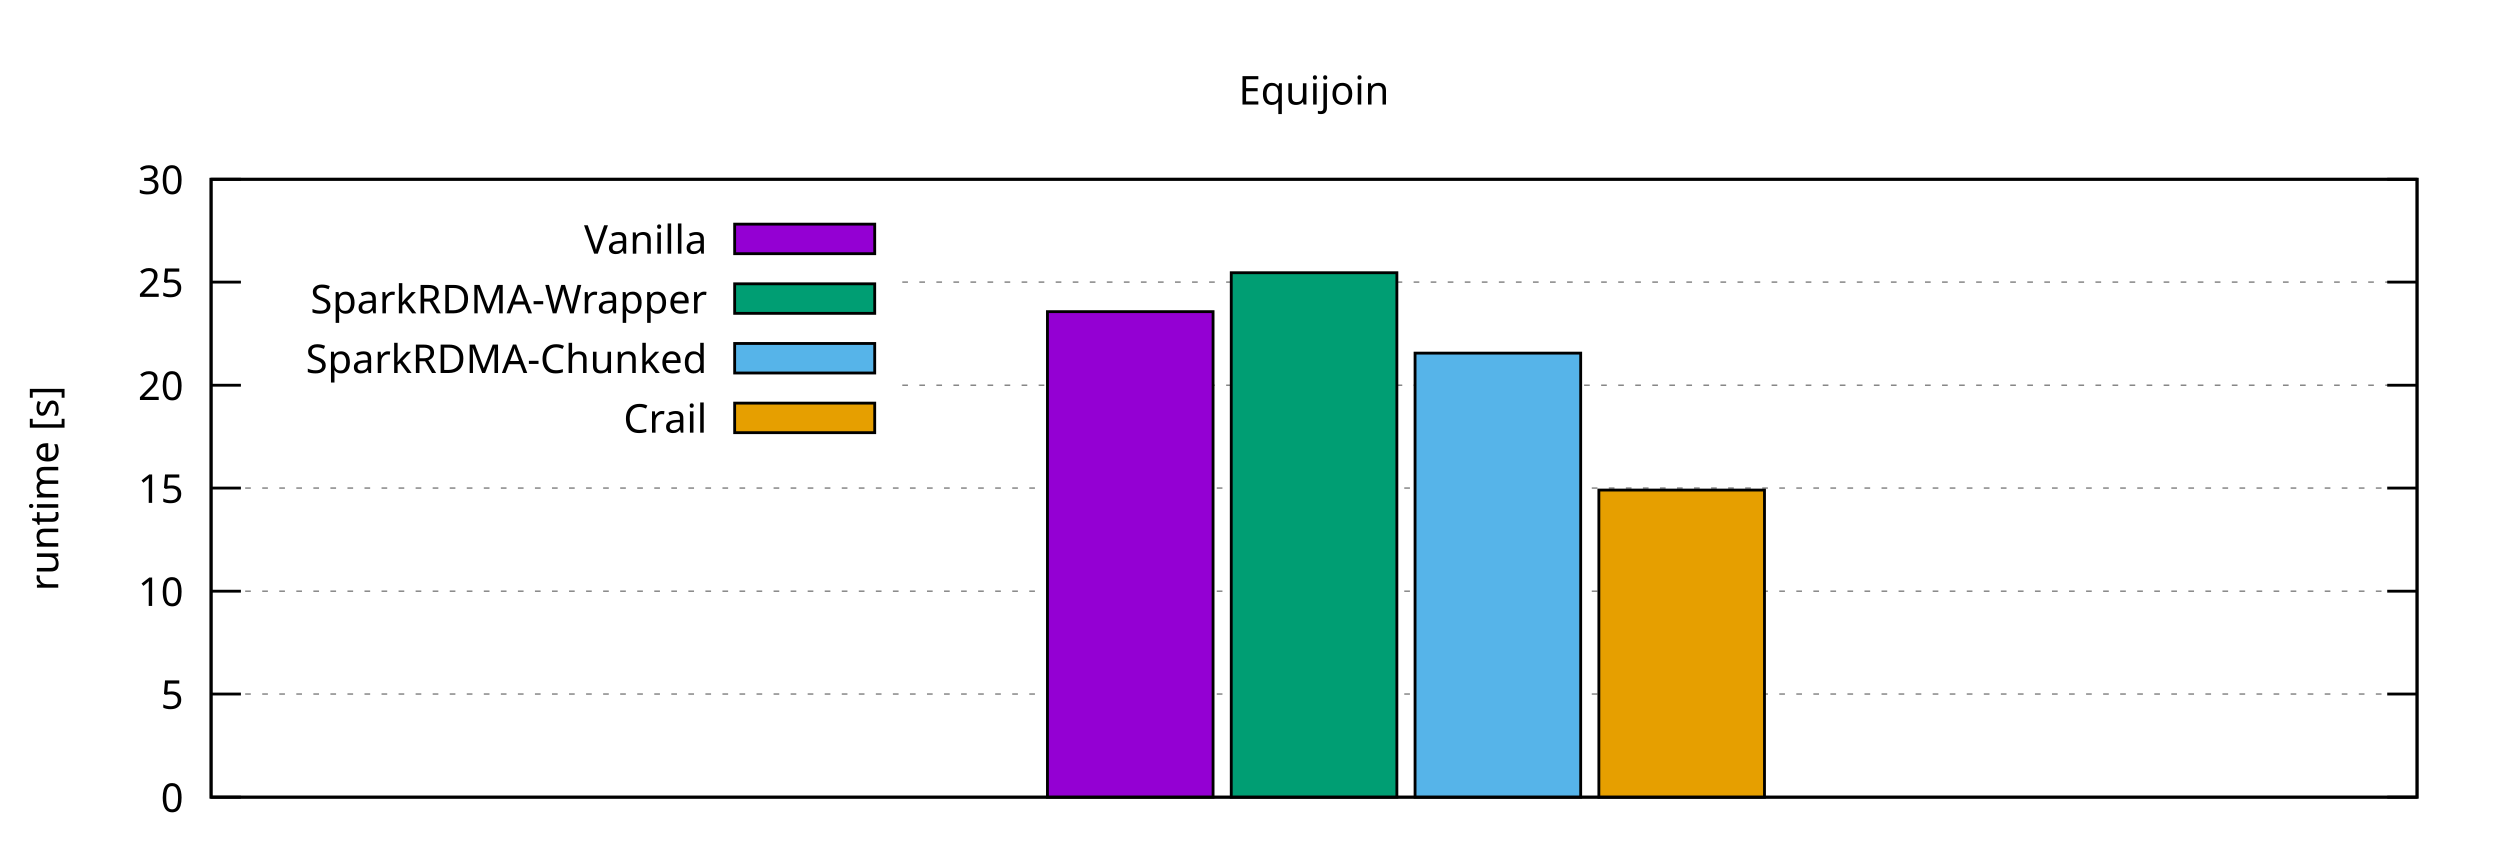
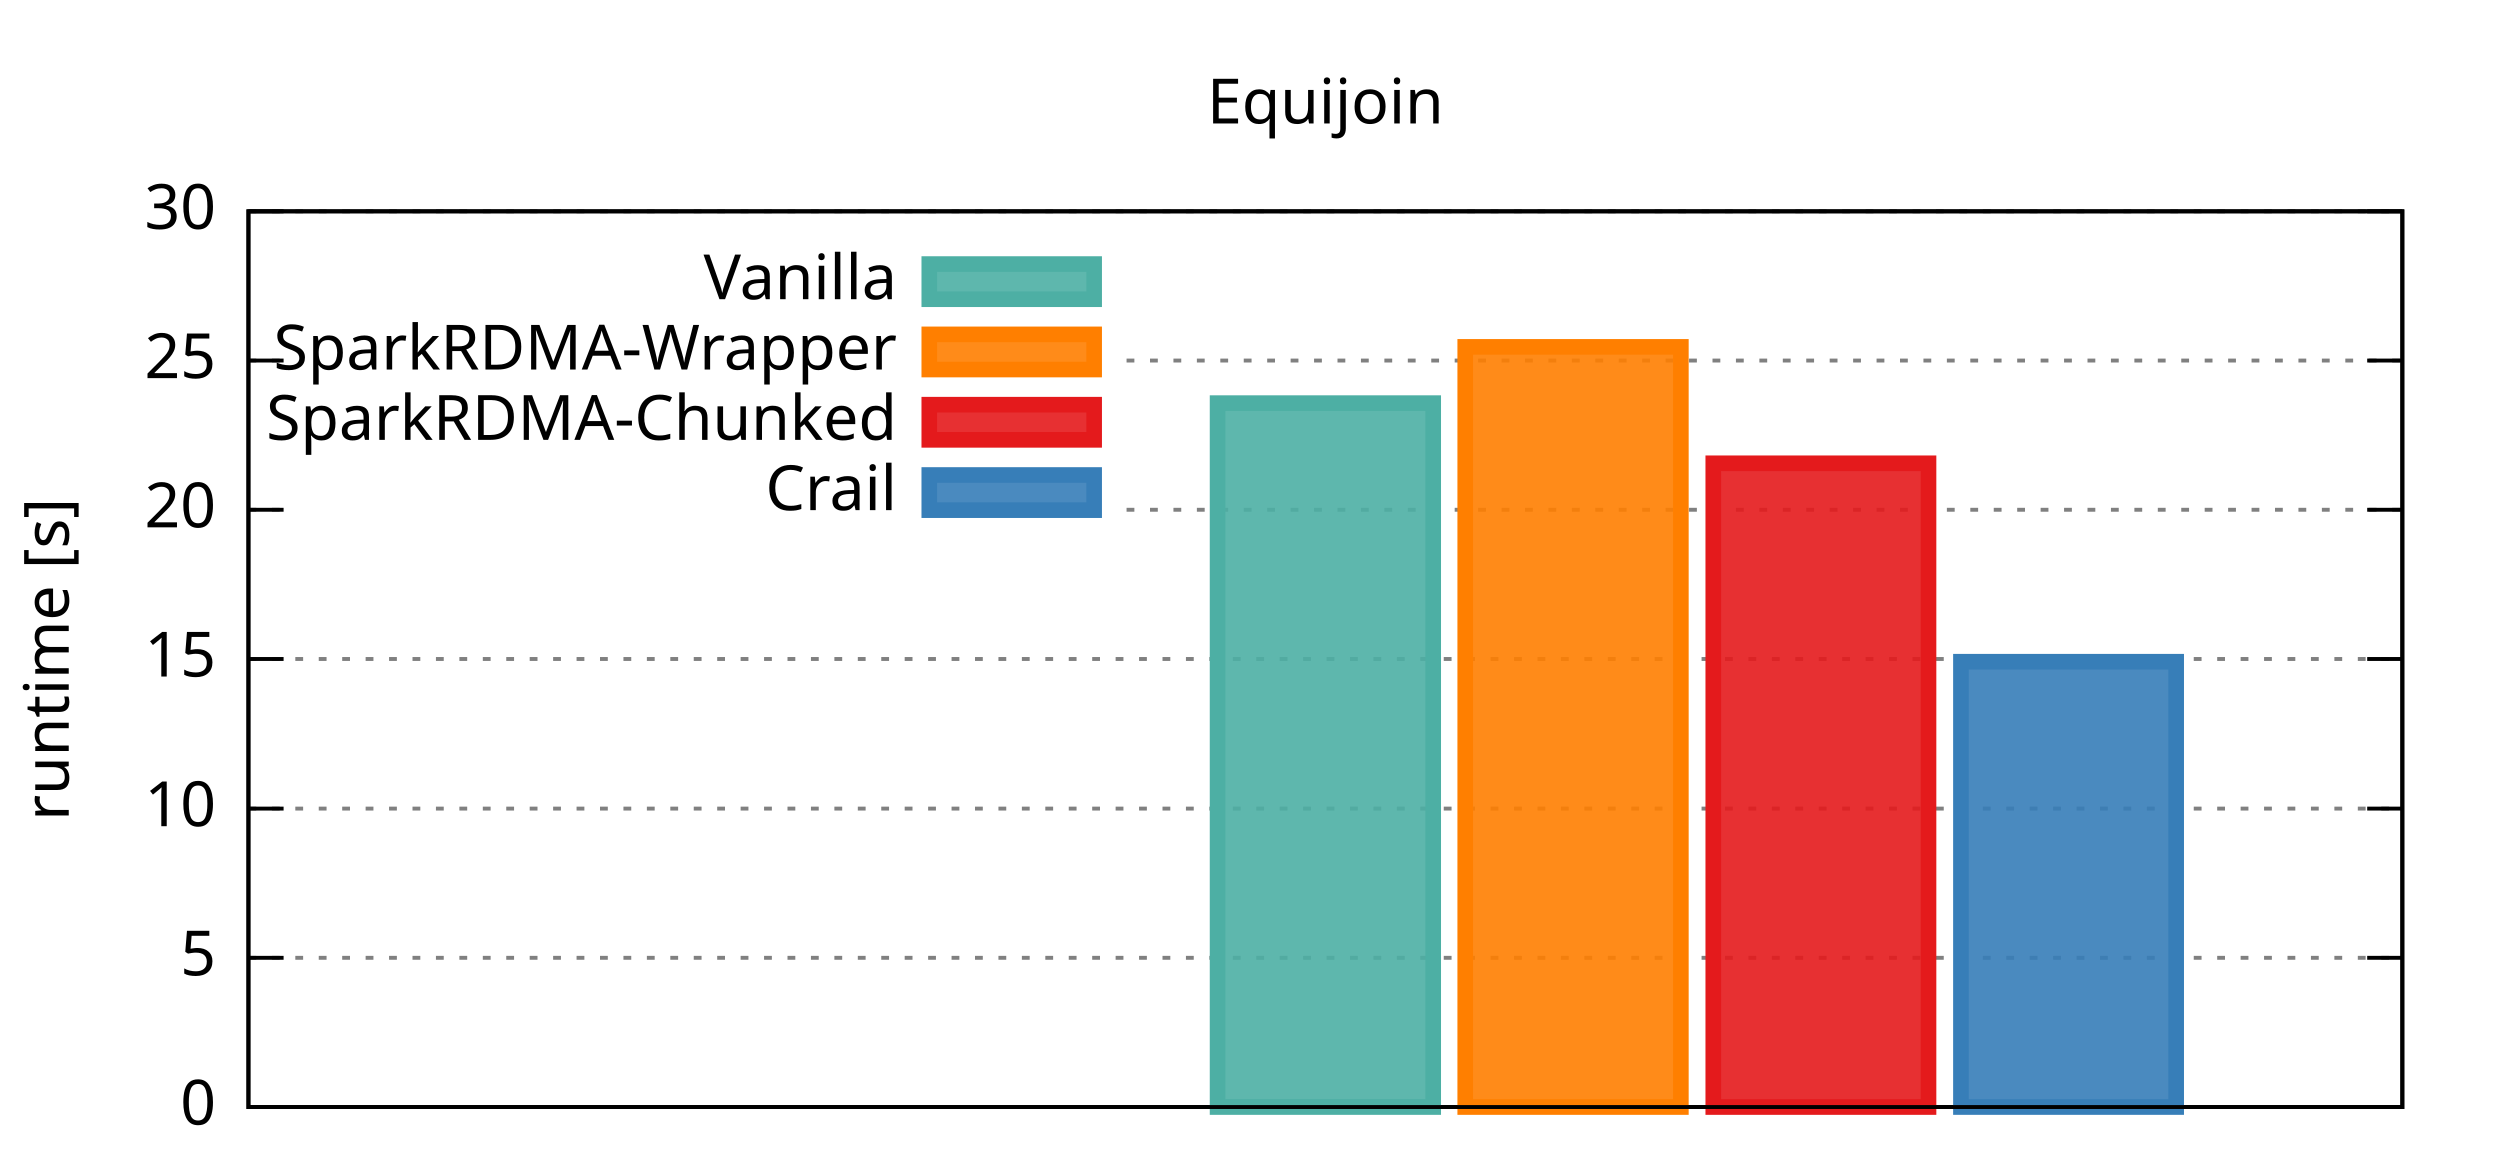
- <svg xmlns="http://www.w3.org/2000/svg" xmlns:xlink="http://www.w3.org/1999/xlink" width="880" height="300" viewBox="0 0 880 300">
+ <svg xmlns="http://www.w3.org/2000/svg" xmlns:xlink="http://www.w3.org/1999/xlink" width="640" height="300" viewBox="0 0 640 300">
  <g id="gnuplot_canvas">
-     <rect x="0" y="0" width="880" height="300" fill="none" />
+     <rect x="0" y="0" width="640" height="300" fill="none" />
    <defs>
      <circle id="gpDot" r="0.5" stroke-width="0.5" />
-       <path id="gpPt0" stroke-width="0.190" stroke="currentColor" d="M-1,0 h2 M0,-1 v2" />
-       <path id="gpPt1" stroke-width="0.190" stroke="currentColor" d="M-1,-1 L1,1 M1,-1 L-1,1" />
-       <path id="gpPt2" stroke-width="0.190" stroke="currentColor" d="M-1,0 L1,0 M0,-1 L0,1 M-1,-1 L1,1 M-1,1 L1,-1" />
-       <rect id="gpPt3" stroke-width="0.190" stroke="currentColor" x="-1" y="-1" width="2" height="2" />
-       <rect id="gpPt4" stroke-width="0.190" stroke="currentColor" fill="currentColor" x="-1" y="-1" width="2" height="2" />
-       <circle id="gpPt5" stroke-width="0.190" stroke="currentColor" cx="0" cy="0" r="1" />
+       <path id="gpPt0" stroke-width="0.222" stroke="currentColor" d="M-1,0 h2 M0,-1 v2" />
+       <path id="gpPt1" stroke-width="0.222" stroke="currentColor" d="M-1,-1 L1,1 M1,-1 L-1,1" />
+       <path id="gpPt2" stroke-width="0.222" stroke="currentColor" d="M-1,0 L1,0 M0,-1 L0,1 M-1,-1 L1,1 M-1,1 L1,-1" />
+       <rect id="gpPt3" stroke-width="0.222" stroke="currentColor" x="-1" y="-1" width="2" height="2" />
+       <rect id="gpPt4" stroke-width="0.222" stroke="currentColor" fill="currentColor" x="-1" y="-1" width="2" height="2" />
+       <circle id="gpPt5" stroke-width="0.222" stroke="currentColor" cx="0" cy="0" r="1" />
      <use xlink:href="#gpPt5" id="gpPt6" fill="currentColor" stroke="none" />
-       <path id="gpPt7" stroke-width="0.190" stroke="currentColor" d="M0,-1.33 L-1.33,0.67 L1.33,0.67 z" />
+       <path id="gpPt7" stroke-width="0.222" stroke="currentColor" d="M0,-1.33 L-1.33,0.67 L1.33,0.67 z" />
      <use xlink:href="#gpPt7" id="gpPt8" fill="currentColor" stroke="none" />
      <use xlink:href="#gpPt7" id="gpPt9" stroke="currentColor" transform="rotate(180)" />
      <use xlink:href="#gpPt9" id="gpPt10" fill="currentColor" stroke="none" />
      <use xlink:href="#gpPt3" id="gpPt11" stroke="currentColor" transform="rotate(45)" />
      <use xlink:href="#gpPt11" id="gpPt12" fill="currentColor" stroke="none" />
-       <path id="gpPt13" stroke-width="0.190" stroke="currentColor" d="M0,1.330 L1.265,0.411 L0.782,-1.067 L-0.782,-1.076 L-1.265,0.411 z" />
-       <use xlink:href="#gpPt13" id="gpPt14" fill="currentColor" stroke="none" />
-       <filter id="textbox" filterUnits="objectBoundingBox" x="0" y="0" height="1" width="1">
-         <feFlood flood-color="white" flood-opacity="1" result="bgnd" />
-         <feComposite in="SourceGraphic" in2="bgnd" operator="atop" />
-       </filter>
-       <filter id="greybox" filterUnits="objectBoundingBox" x="0" y="0" height="1" width="1">
-         <feFlood flood-color="lightgrey" flood-opacity="1" result="grey" />
-         <feComposite in="SourceGraphic" in2="grey" operator="atop" />
-       </filter>
    </defs>
-     <g fill="none" color="white" stroke="currentColor" stroke-width="1.00" stroke-linecap="butt" stroke-linejoin="miter">
+     <g style="fill:none; color:white; stroke:currentColor; stroke-width:1.00; stroke-linecap:butt; stroke-linejoin:miter">
</g>
-     <g fill="none" color="black" stroke="currentColor" stroke-width="1.00" stroke-linecap="butt" stroke-linejoin="miter">
+     <g style="fill:none; color:black; stroke:currentColor; stroke-width:1.00; stroke-linecap:butt; stroke-linejoin:miter">
</g>
-     <g fill="none" color="black" stroke="black" stroke-width="0.50" stroke-linecap="butt" stroke-linejoin="miter">
- </g>
-     <g fill="none" color="gray" stroke="currentColor" stroke-width="0.50" stroke-linecap="butt" stroke-linejoin="miter">
-       <path stroke="gray" stroke-dasharray="2,4" class="gridline" d="M74.3,280.6 L850.8,280.6  " />
+     <g style="fill:none; color:gray; stroke:currentColor; stroke-width:1.00; stroke-linecap:butt; stroke-linejoin:miter">
+       <path stroke="gray" stroke-dasharray=" 2,4" class="gridline" d="M63.6,283.4 L615.0,283.4  h0.01" />
    </g>
-     <g fill="none" color="gray" stroke="gray" stroke-width="1.00" stroke-linecap="butt" stroke-linejoin="miter">
- </g>
-     <g fill="none" color="black" stroke="currentColor" stroke-width="1.00" stroke-linecap="butt" stroke-linejoin="miter">
-       <path stroke="black" d="M74.3,280.6 L84.8,280.6 M850.8,280.6 L840.3,280.6  " />
-       <g transform="translate(64.6,285.8)" stroke="none" fill="black" font-family="Times-Roman" font-size="14.00" text-anchor="end">
-         <text>
-           <tspan font-family="Times-Roman"> 0</tspan>
-         </text>
+     <g style="fill:none; color:black; stroke:currentColor; stroke-width:1.00; stroke-linecap:butt; stroke-linejoin:miter">
+       <path stroke="black" d="M63.6,283.4 L72.6,283.4 M615.0,283.4 L606.0,283.4  h0.01" />
+       <g transform="translate(55.3,287.9)" style="stroke:none; fill:black; font-family:Times-Roman; font-size:12.00pt; text-anchor:end">
+         <text> 0</text>
      </g>
    </g>
-     <g fill="none" color="black" stroke="currentColor" stroke-width="1.00" stroke-linecap="butt" stroke-linejoin="miter">
- </g>
-     <g fill="none" color="black" stroke="black" stroke-width="0.50" stroke-linecap="butt" stroke-linejoin="miter">
- </g>
-     <g fill="none" color="gray" stroke="currentColor" stroke-width="0.50" stroke-linecap="butt" stroke-linejoin="miter">
-       <path stroke="gray" stroke-dasharray="2,4" class="gridline" d="M74.3,244.3 L850.8,244.3  " />
+     <g style="fill:none; color:gray; stroke:currentColor; stroke-width:1.00; stroke-linecap:butt; stroke-linejoin:miter">
+       <path stroke="gray" stroke-dasharray=" 2,4" class="gridline" d="M63.6,245.2 L615.0,245.2  h0.01" />
    </g>
-     <g fill="none" color="gray" stroke="gray" stroke-width="1.00" stroke-linecap="butt" stroke-linejoin="miter">
- </g>
-     <g fill="none" color="black" stroke="currentColor" stroke-width="1.00" stroke-linecap="butt" stroke-linejoin="miter">
-       <path stroke="black" d="M74.3,244.3 L84.8,244.3 M850.8,244.3 L840.3,244.3  " />
-       <g transform="translate(64.6,249.5)" stroke="none" fill="black" font-family="Times-Roman" font-size="14.00" text-anchor="end">
-         <text>
-           <tspan font-family="Times-Roman"> 5</tspan>
-         </text>
+     <g style="fill:none; color:black; stroke:currentColor; stroke-width:1.00; stroke-linecap:butt; stroke-linejoin:miter">
+       <path stroke="black" d="M63.6,245.2 L72.6,245.2 M615.0,245.2 L606.0,245.2  h0.01" />
+       <g transform="translate(55.3,249.7)" style="stroke:none; fill:black; font-family:Times-Roman; font-size:12.00pt; text-anchor:end">
+         <text> 5</text>
      </g>
    </g>
-     <g fill="none" color="black" stroke="currentColor" stroke-width="1.00" stroke-linecap="butt" stroke-linejoin="miter">
- </g>
-     <g fill="none" color="black" stroke="black" stroke-width="0.50" stroke-linecap="butt" stroke-linejoin="miter">
- </g>
-     <g fill="none" color="gray" stroke="currentColor" stroke-width="0.50" stroke-linecap="butt" stroke-linejoin="miter">
-       <path stroke="gray" stroke-dasharray="2,4" class="gridline" d="M74.3,208.1 L850.8,208.1  " />
+     <g style="fill:none; color:gray; stroke:currentColor; stroke-width:1.00; stroke-linecap:butt; stroke-linejoin:miter">
+       <path stroke="gray" stroke-dasharray=" 2,4" class="gridline" d="M63.6,207.0 L615.0,207.0  h0.01" />
    </g>
-     <g fill="none" color="gray" stroke="gray" stroke-width="1.00" stroke-linecap="butt" stroke-linejoin="miter">
- </g>
-     <g fill="none" color="black" stroke="currentColor" stroke-width="1.00" stroke-linecap="butt" stroke-linejoin="miter">
-       <path stroke="black" d="M74.3,208.1 L84.8,208.1 M850.8,208.1 L840.3,208.1  " />
-       <g transform="translate(64.6,213.3)" stroke="none" fill="black" font-family="Times-Roman" font-size="14.00" text-anchor="end">
-         <text>
-           <tspan font-family="Times-Roman"> 10</tspan>
-         </text>
+     <g style="fill:none; color:black; stroke:currentColor; stroke-width:1.00; stroke-linecap:butt; stroke-linejoin:miter">
+       <path stroke="black" d="M63.6,207.0 L72.6,207.0 M615.0,207.0 L606.0,207.0  h0.01" />
+       <g transform="translate(55.3,211.5)" style="stroke:none; fill:black; font-family:Times-Roman; font-size:12.00pt; text-anchor:end">
+         <text> 10</text>
      </g>
    </g>
-     <g fill="none" color="black" stroke="currentColor" stroke-width="1.00" stroke-linecap="butt" stroke-linejoin="miter">
- </g>
-     <g fill="none" color="black" stroke="black" stroke-width="0.50" stroke-linecap="butt" stroke-linejoin="miter">
- </g>
-     <g fill="none" color="gray" stroke="currentColor" stroke-width="0.50" stroke-linecap="butt" stroke-linejoin="miter">
-       <path stroke="gray" stroke-dasharray="2,4" class="gridline" d="M74.3,171.8 L850.8,171.8  " />
+     <g style="fill:none; color:gray; stroke:currentColor; stroke-width:1.00; stroke-linecap:butt; stroke-linejoin:miter">
+       <path stroke="gray" stroke-dasharray=" 2,4" class="gridline" d="M63.6,168.7 L615.0,168.7  h0.01" />
    </g>
-     <g fill="none" color="gray" stroke="gray" stroke-width="1.00" stroke-linecap="butt" stroke-linejoin="miter">
- </g>
-     <g fill="none" color="black" stroke="currentColor" stroke-width="1.00" stroke-linecap="butt" stroke-linejoin="miter">
-       <path stroke="black" d="M74.3,171.8 L84.8,171.8 M850.8,171.8 L840.3,171.8  " />
-       <g transform="translate(64.6,177.0)" stroke="none" fill="black" font-family="Times-Roman" font-size="14.00" text-anchor="end">
-         <text>
-           <tspan font-family="Times-Roman"> 15</tspan>
-         </text>
+     <g style="fill:none; color:black; stroke:currentColor; stroke-width:1.00; stroke-linecap:butt; stroke-linejoin:miter">
+       <path stroke="black" d="M63.6,168.7 L72.6,168.7 M615.0,168.7 L606.0,168.7  h0.01" />
+       <g transform="translate(55.3,173.2)" style="stroke:none; fill:black; font-family:Times-Roman; font-size:12.00pt; text-anchor:end">
+         <text> 15</text>
      </g>
    </g>
-     <g fill="none" color="black" stroke="currentColor" stroke-width="1.00" stroke-linecap="butt" stroke-linejoin="miter">
- </g>
-     <g fill="none" color="black" stroke="black" stroke-width="0.50" stroke-linecap="butt" stroke-linejoin="miter">
- </g>
-     <g fill="none" color="gray" stroke="currentColor" stroke-width="0.50" stroke-linecap="butt" stroke-linejoin="miter">
-       <path stroke="gray" stroke-dasharray="2,4" class="gridline" d="M74.3,135.6 L84.0,135.6 M317.6,135.6 L850.8,135.6  " />
+     <g style="fill:none; color:gray; stroke:currentColor; stroke-width:1.00; stroke-linecap:butt; stroke-linejoin:miter">
+       <path stroke="gray" stroke-dasharray=" 2,4" class="gridline" d="M63.6,130.5 L71.9,130.5 M288.4,130.5 L615.0,130.5  h0.01" />
    </g>
-     <g fill="none" color="gray" stroke="gray" stroke-width="1.00" stroke-linecap="butt" stroke-linejoin="miter">
- </g>
-     <g fill="none" color="black" stroke="currentColor" stroke-width="1.00" stroke-linecap="butt" stroke-linejoin="miter">
-       <path stroke="black" d="M74.3,135.6 L84.8,135.6 M850.8,135.6 L840.3,135.6  " />
-       <g transform="translate(64.6,140.8)" stroke="none" fill="black" font-family="Times-Roman" font-size="14.00" text-anchor="end">
-         <text>
-           <tspan font-family="Times-Roman"> 20</tspan>
-         </text>
+     <g style="fill:none; color:black; stroke:currentColor; stroke-width:1.00; stroke-linecap:butt; stroke-linejoin:miter">
+       <path stroke="black" d="M63.6,130.5 L72.6,130.5 M615.0,130.5 L606.0,130.5  h0.01" />
+       <g transform="translate(55.3,135.0)" style="stroke:none; fill:black; font-family:Times-Roman; font-size:12.00pt; text-anchor:end">
+         <text> 20</text>
      </g>
    </g>
-     <g fill="none" color="black" stroke="currentColor" stroke-width="1.00" stroke-linecap="butt" stroke-linejoin="miter">
- </g>
-     <g fill="none" color="black" stroke="black" stroke-width="0.50" stroke-linecap="butt" stroke-linejoin="miter">
- </g>
-     <g fill="none" color="gray" stroke="currentColor" stroke-width="0.50" stroke-linecap="butt" stroke-linejoin="miter">
-       <path stroke="gray" stroke-dasharray="2,4" class="gridline" d="M74.3,99.3 L84.0,99.3 M317.6,99.3 L850.8,99.3  " />
+     <g style="fill:none; color:gray; stroke:currentColor; stroke-width:1.00; stroke-linecap:butt; stroke-linejoin:miter">
+       <path stroke="gray" stroke-dasharray=" 2,4" class="gridline" d="M63.6,92.3 L71.9,92.3 M288.4,92.3 L615.0,92.3  h0.01" />
    </g>
-     <g fill="none" color="gray" stroke="gray" stroke-width="1.00" stroke-linecap="butt" stroke-linejoin="miter">
- </g>
-     <g fill="none" color="black" stroke="currentColor" stroke-width="1.00" stroke-linecap="butt" stroke-linejoin="miter">
-       <path stroke="black" d="M74.3,99.3 L84.8,99.3 M850.8,99.3 L840.3,99.3  " />
-       <g transform="translate(64.6,104.5)" stroke="none" fill="black" font-family="Times-Roman" font-size="14.00" text-anchor="end">
-         <text>
-           <tspan font-family="Times-Roman"> 25</tspan>
-         </text>
+     <g style="fill:none; color:black; stroke:currentColor; stroke-width:1.00; stroke-linecap:butt; stroke-linejoin:miter">
+       <path stroke="black" d="M63.6,92.3 L72.6,92.3 M615.0,92.3 L606.0,92.3  h0.01" />
+       <g transform="translate(55.3,96.8)" style="stroke:none; fill:black; font-family:Times-Roman; font-size:12.00pt; text-anchor:end">
+         <text> 25</text>
      </g>
    </g>
-     <g fill="none" color="black" stroke="currentColor" stroke-width="1.00" stroke-linecap="butt" stroke-linejoin="miter">
- </g>
-     <g fill="none" color="black" stroke="black" stroke-width="0.50" stroke-linecap="butt" stroke-linejoin="miter">
- </g>
-     <g fill="none" color="gray" stroke="currentColor" stroke-width="0.50" stroke-linecap="butt" stroke-linejoin="miter">
-       <path stroke="gray" stroke-dasharray="2,4" class="gridline" d="M74.3,63.1 L850.8,63.1  " />
+     <g style="fill:none; color:gray; stroke:currentColor; stroke-width:1.00; stroke-linecap:butt; stroke-linejoin:miter">
+       <path stroke="gray" stroke-dasharray=" 2,4" class="gridline" d="M63.6,54.1 L615.0,54.1  h0.01" />
    </g>
-     <g fill="none" color="gray" stroke="gray" stroke-width="1.00" stroke-linecap="butt" stroke-linejoin="miter">
- </g>
-     <g fill="none" color="black" stroke="currentColor" stroke-width="1.00" stroke-linecap="butt" stroke-linejoin="miter">
-       <path stroke="black" d="M74.3,63.1 L84.8,63.1 M850.8,63.1 L840.3,63.1  " />
-       <g transform="translate(64.6,68.3)" stroke="none" fill="black" font-family="Times-Roman" font-size="14.00" text-anchor="end">
-         <text>
-           <tspan font-family="Times-Roman"> 30</tspan>
-         </text>
+     <g style="fill:none; color:black; stroke:currentColor; stroke-width:1.00; stroke-linecap:butt; stroke-linejoin:miter">
+       <path stroke="black" d="M63.6,54.1 L72.6,54.1 M615.0,54.1 L606.0,54.1  h0.01" />
+       <g transform="translate(55.3,58.6)" style="stroke:none; fill:black; font-family:Times-Roman; font-size:12.00pt; text-anchor:end">
+         <text> 30</text>
      </g>
-     </g>
-     <g fill="none" color="black" stroke="currentColor" stroke-width="1.00" stroke-linecap="butt" stroke-linejoin="miter">
- </g>
-     <g fill="none" color="black" stroke="currentColor" stroke-width="1.00" stroke-linecap="butt" stroke-linejoin="miter">
-       <path stroke="black" d="M74.3,63.1 L74.3,280.6 L850.8,280.6 L850.8,63.1 L74.3,63.1 Z  " />
-     </g>
-     <g fill="none" color="black" stroke="currentColor" stroke-width="1.00" stroke-linecap="butt" stroke-linejoin="miter">
-       <g transform="translate(20.5,171.9) rotate(270)" stroke="none" fill="black" font-family="Times-Roman" font-size="14.00" text-anchor="middle">
-         <text>
-           <tspan font-family="Times-Roman">runtime [s]</tspan>
-         </text>
+       <path stroke="black" d="M63.6,54.1 L63.6,283.4 L615.0,283.4 L615.0,54.1 L63.6,54.1 Z  h0.01" />
+       <g transform="translate(17.6,168.8) rotate(270)" style="stroke:none; fill:black; font-family:Times-Roman; font-size:12.00pt; text-anchor:middle">
+         <text>runtime [s]</text>
      </g>
-     </g>
-     <g fill="none" color="black" stroke="currentColor" stroke-width="1.00" stroke-linecap="butt" stroke-linejoin="miter">
-       <g transform="translate(462.5,36.8)" stroke="none" fill="black" font-family="Times-Roman" font-size="14.00" text-anchor="middle">
-         <text>
-           <tspan font-family="Times-Roman">Equijoin</tspan>
-         </text>
+       <g transform="translate(339.3,31.6)" style="stroke:none; fill:black; font-family:Times-Roman; font-size:12.00pt; text-anchor:middle">
+         <text>Equijoin</text>
      </g>
    </g>
    <g id="gnuplot_plot_1">
-       <g fill="none" color="black" stroke="currentColor" stroke-width="1.00" stroke-linecap="butt" stroke-linejoin="miter">
-         <g transform="translate(248.9,89.3)" stroke="none" fill="black" font-family="Times-Roman" font-size="14.00" text-anchor="end">
-           <text>
-             <tspan font-family="Times-Roman">Vanilla</tspan>
-           </text>
+       <g style="fill:none; color:white; stroke:black; stroke-width:4.00; stroke-linecap:butt; stroke-linejoin:miter">
+ </g>
+       <g style="fill:none; color:red; stroke:currentColor; stroke-width:4.00; stroke-linecap:butt; stroke-linejoin:miter">
+         <g transform="translate(229.6,76.6)" style="stroke:none; fill:black; font-family:Times-Roman; font-size:12.00pt; text-anchor:end">
+           <text xml:space="preserve">  Vanilla</text>
        </g>
+         <g style="stroke:none; shape-rendering:crispEdges">
+           <polygon fill="rgb( 77, 175, 164)" fill-opacity="0.9" points="237.9,76.6 280.1,76.6 280.1,67.6 237.9,67.6 " />
+         </g>
+         <path stroke="rgb( 77, 175, 164)" d="M237.9,76.6 L280.1,76.6 L280.1,67.6 L237.9,67.6 L237.9,76.6 Z  h0.01" />
+         <g style="stroke:none; shape-rendering:crispEdges">
+           <polygon fill="rgb( 77, 175, 164)" fill-opacity="0.9" points="311.7,283.4 367.0,283.4 367.0,103.1 311.7,103.1 " />
+         </g>
+         <path stroke="rgb( 77, 175, 164)" d="M311.7,283.4 L311.7,103.2 L366.9,103.2 L366.9,283.4 L311.7,283.4 Z  h0.01" />
      </g>
-       <g fill="none" color="black" stroke="currentColor" stroke-width="1.00" stroke-linecap="butt" stroke-linejoin="miter">
-         <g stroke="none" shape-rendering="crispEdges">
-           <polygon fill="rgb(148,   0, 211)" points="258.6,89.3 307.9,89.3 307.9,78.8 258.6,78.8 " />
-         </g>
-         <path stroke="black" d="M258.6,89.3 L307.9,89.3 L307.9,78.9 L258.6,78.9 L258.6,89.3 Z  " />
-       </g>
-       <g fill="none" color="black" stroke="currentColor" stroke-width="1.00" stroke-linecap="butt" stroke-linejoin="miter">
-         <g stroke="none" shape-rendering="crispEdges">
-           <polygon fill="rgb(148,   0, 211)" points="368.7,280.6 427.1,280.6 427.1,109.6 368.7,109.6 " />
-         </g>
-         <path stroke="black" d="M368.7,280.6 L368.7,109.7 L427.0,109.7 L427.0,280.6 L368.7,280.6 Z  " />
-       </g>
-       <g fill="none" color="black" stroke="currentColor" stroke-width="1.00" stroke-linecap="butt" stroke-linejoin="miter">
- </g>
    </g>
    <g id="gnuplot_plot_2">
-       <g fill="none" color="black" stroke="currentColor" stroke-width="1.00" stroke-linecap="butt" stroke-linejoin="miter">
-         <g transform="translate(248.9,110.3)" stroke="none" fill="black" font-family="Times-Roman" font-size="14.00" text-anchor="end">
-           <text>
-             <tspan font-family="Times-Roman">SparkRDMA-Wrapper</tspan>
-           </text>
+       <g style="fill:none; color:green; stroke:currentColor; stroke-width:4.00; stroke-linecap:butt; stroke-linejoin:miter">
+         <g transform="translate(229.6,94.6)" style="stroke:none; fill:black; font-family:Times-Roman; font-size:12.00pt; text-anchor:end">
+           <text xml:space="preserve">  SparkRDMA-Wrapper</text>
        </g>
+         <g style="stroke:none; shape-rendering:crispEdges">
+           <polygon fill="rgb(255, 127,   0)" fill-opacity="0.9" points="237.9,94.6 280.1,94.6 280.1,85.6 237.9,85.6 " />
+         </g>
+         <path stroke="rgb(255, 127,   0)" d="M237.9,94.6 L280.1,94.6 L280.1,85.6 L237.9,85.6 L237.9,94.6 Z  h0.01" />
+         <g style="stroke:none; shape-rendering:crispEdges">
+           <polygon fill="rgb(255, 127,   0)" fill-opacity="0.9" points="375.1,283.4 430.4,283.4 430.4,88.7 375.1,88.7 " />
+         </g>
+         <path stroke="rgb(255, 127,   0)" d="M375.1,283.4 L375.1,88.8 L430.3,88.8 L430.3,283.4 L375.1,283.4 Z  h0.01" />
      </g>
-       <g fill="none" color="black" stroke="currentColor" stroke-width="1.00" stroke-linecap="butt" stroke-linejoin="miter">
-         <g stroke="none" shape-rendering="crispEdges">
-           <polygon fill="rgb(  0, 158, 115)" points="258.6,110.3 307.9,110.3 307.9,99.8 258.6,99.8 " />
-         </g>
-         <path stroke="black" d="M258.6,110.3 L307.9,110.3 L307.9,99.9 L258.6,99.9 L258.6,110.3 Z  " />
-       </g>
-       <g fill="none" color="black" stroke="currentColor" stroke-width="1.00" stroke-linecap="butt" stroke-linejoin="miter">
-         <g stroke="none" shape-rendering="crispEdges">
-           <polygon fill="rgb(  0, 158, 115)" points="433.4,280.6 491.8,280.6 491.8,95.9 433.4,95.9 " />
-         </g>
-         <path stroke="black" d="M433.4,280.6 L433.4,96.0 L491.7,96.0 L491.7,280.6 L433.4,280.6 Z  " />
-       </g>
-       <g fill="none" color="black" stroke="currentColor" stroke-width="1.00" stroke-linecap="butt" stroke-linejoin="miter">
- </g>
    </g>
    <g id="gnuplot_plot_3">
-       <g fill="none" color="black" stroke="currentColor" stroke-width="1.00" stroke-linecap="butt" stroke-linejoin="miter">
-         <g transform="translate(248.9,131.3)" stroke="none" fill="black" font-family="Times-Roman" font-size="14.00" text-anchor="end">
-           <text>
-             <tspan font-family="Times-Roman">SparkRDMA-Chunked</tspan>
-           </text>
+       <g style="fill:none; color:blue; stroke:currentColor; stroke-width:4.00; stroke-linecap:butt; stroke-linejoin:miter">
+         <g transform="translate(229.6,112.6)" style="stroke:none; fill:black; font-family:Times-Roman; font-size:12.00pt; text-anchor:end">
+           <text xml:space="preserve">  SparkRDMA-Chunked</text>
        </g>
+         <g style="stroke:none; shape-rendering:crispEdges">
+           <polygon fill="rgb(228,  26,  28)" fill-opacity="0.9" points="237.9,112.6 280.1,112.6 280.1,103.6 237.9,103.6 " />
+         </g>
+         <path stroke="rgb(228,  26,  28)" d="M237.9,112.6 L280.1,112.6 L280.1,103.6 L237.9,103.6 L237.9,112.6 Z  h0.01" />
+         <g style="stroke:none; shape-rendering:crispEdges">
+           <polygon fill="rgb(228,  26,  28)" fill-opacity="0.9" points="438.6,283.4 493.8,283.4 493.8,118.5 438.6,118.5 " />
+         </g>
+         <path stroke="rgb(228,  26,  28)" d="M438.6,283.4 L438.6,118.6 L493.7,118.6 L493.7,283.4 L438.6,283.4 Z  h0.01" />
      </g>
-       <g fill="none" color="black" stroke="currentColor" stroke-width="1.00" stroke-linecap="butt" stroke-linejoin="miter">
-         <g stroke="none" shape-rendering="crispEdges">
-           <polygon fill="rgb( 86, 180, 233)" points="258.6,131.3 307.9,131.3 307.9,120.8 258.6,120.8 " />
-         </g>
-         <path stroke="black" d="M258.6,131.3 L307.9,131.3 L307.9,120.9 L258.6,120.9 L258.6,131.3 Z  " />
-       </g>
-       <g fill="none" color="black" stroke="currentColor" stroke-width="1.00" stroke-linecap="butt" stroke-linejoin="miter">
-         <g stroke="none" shape-rendering="crispEdges">
-           <polygon fill="rgb( 86, 180, 233)" points="498.1,280.6 556.5,280.6 556.5,124.2 498.1,124.2 " />
-         </g>
-         <path stroke="black" d="M498.1,280.6 L498.1,124.3 L556.4,124.3 L556.4,280.6 L498.1,280.6 Z  " />
-       </g>
-       <g fill="none" color="black" stroke="currentColor" stroke-width="1.00" stroke-linecap="butt" stroke-linejoin="miter">
- </g>
    </g>
    <g id="gnuplot_plot_4">
-       <g fill="none" color="black" stroke="currentColor" stroke-width="1.00" stroke-linecap="butt" stroke-linejoin="miter">
-         <g transform="translate(248.9,152.3)" stroke="none" fill="black" font-family="Times-Roman" font-size="14.00" text-anchor="end">
-           <text>
-             <tspan font-family="Times-Roman">Crail</tspan>
-           </text>
+       <g style="fill:none; color:cyan; stroke:currentColor; stroke-width:4.00; stroke-linecap:butt; stroke-linejoin:miter">
+         <g transform="translate(229.6,130.6)" style="stroke:none; fill:black; font-family:Times-Roman; font-size:12.00pt; text-anchor:end">
+           <text xml:space="preserve">  Crail</text>
        </g>
+         <g style="stroke:none; shape-rendering:crispEdges">
+           <polygon fill="rgb( 55, 126, 184)" fill-opacity="0.9" points="237.9,130.6 280.1,130.6 280.1,121.6 237.9,121.6 " />
+         </g>
+         <path stroke="rgb( 55, 126, 184)" d="M237.9,130.6 L280.1,130.6 L280.1,121.6 L237.9,121.6 L237.9,130.6 Z  h0.01" />
+         <g style="stroke:none; shape-rendering:crispEdges">
+           <polygon fill="rgb( 55, 126, 184)" fill-opacity="0.9" points="502.0,283.4 557.2,283.4 557.2,169.3 502.0,169.3 " />
+         </g>
+         <path stroke="rgb( 55, 126, 184)" d="M502.0,283.4 L502.0,169.4 L557.1,169.4 L557.1,283.4 L502.0,283.4 Z  h0.01" />
      </g>
-       <g fill="none" color="black" stroke="currentColor" stroke-width="1.00" stroke-linecap="butt" stroke-linejoin="miter">
-         <g stroke="none" shape-rendering="crispEdges">
-           <polygon fill="rgb(230, 159,   0)" points="258.6,152.3 307.9,152.3 307.9,141.8 258.6,141.8 " />
-         </g>
-         <path stroke="black" d="M258.6,152.3 L307.9,152.3 L307.9,141.9 L258.6,141.9 L258.6,152.3 Z  " />
-       </g>
-       <g fill="none" color="black" stroke="currentColor" stroke-width="1.00" stroke-linecap="butt" stroke-linejoin="miter">
-         <g stroke="none" shape-rendering="crispEdges">
-           <polygon fill="rgb(230, 159,   0)" points="562.8,280.6 621.2,280.6 621.2,172.4 562.8,172.4 " />
-         </g>
-         <path stroke="black" d="M562.8,280.6 L562.8,172.5 L621.1,172.5 L621.1,280.6 L562.8,280.6 Z  " />
-       </g>
-       <g fill="none" color="black" stroke="currentColor" stroke-width="1.00" stroke-linecap="butt" stroke-linejoin="miter">
+     </g>
+     <g style="fill:none; color:white; stroke:rgb( 55, 126, 184); stroke-width:1.00; stroke-linecap:butt; stroke-linejoin:miter">
</g>
+     <g style="fill:none; color:black; stroke:currentColor; stroke-width:1.00; stroke-linecap:butt; stroke-linejoin:miter">
+       <path stroke="black" d="M63.6,54.1 L63.6,283.4 L615.0,283.4 L615.0,54.1 L63.6,54.1 Z  h0.01" />
    </g>
-     <g fill="none" color="white" stroke="rgb(230, 159,   0)" stroke-width="2.00" stroke-linecap="butt" stroke-linejoin="miter">
- </g>
-     <g fill="none" color="black" stroke="currentColor" stroke-width="2.00" stroke-linecap="butt" stroke-linejoin="miter">
- </g>
-     <g fill="none" color="black" stroke="black" stroke-width="1.00" stroke-linecap="butt" stroke-linejoin="miter">
- </g>
-     <g fill="none" color="black" stroke="currentColor" stroke-width="1.00" stroke-linecap="butt" stroke-linejoin="miter">
-       <path stroke="black" d="M74.3,63.1 L74.3,280.6 L850.8,280.6 L850.8,63.1 L74.3,63.1 Z  " />
-     </g>
-     <g fill="none" color="black" stroke="currentColor" stroke-width="1.00" stroke-linecap="butt" stroke-linejoin="miter">
- </g>
  </g>
</svg>
